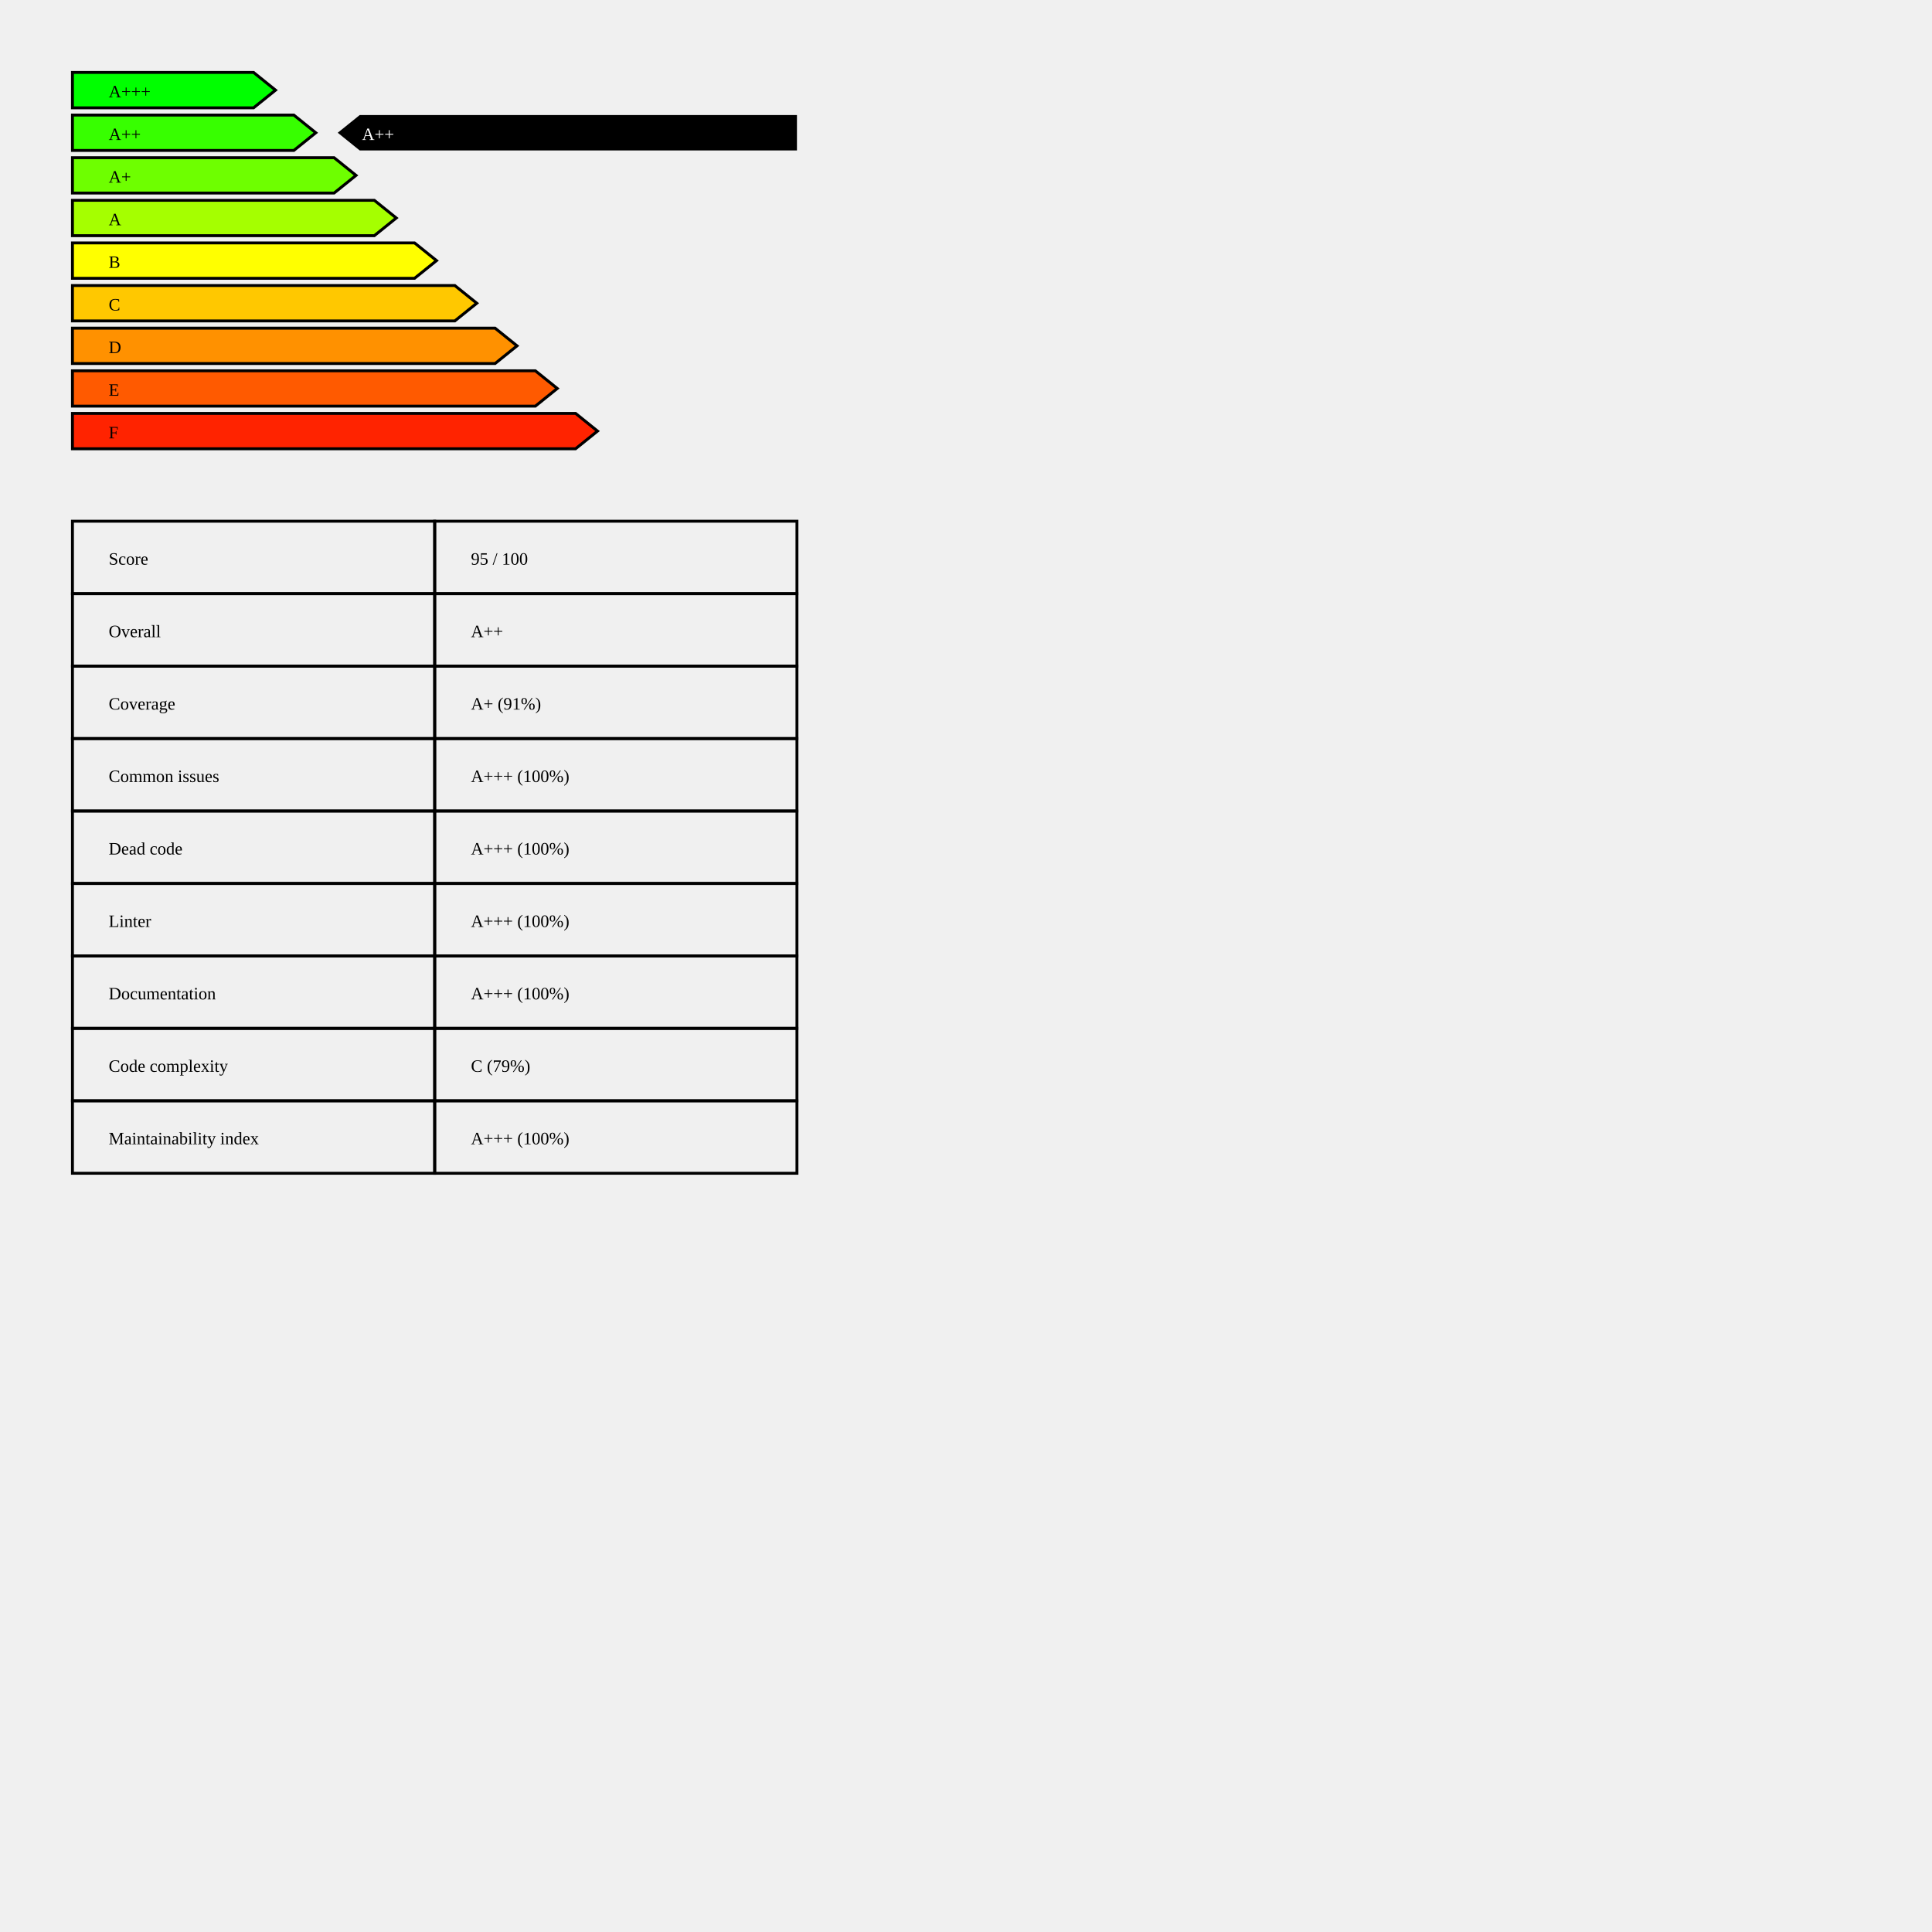
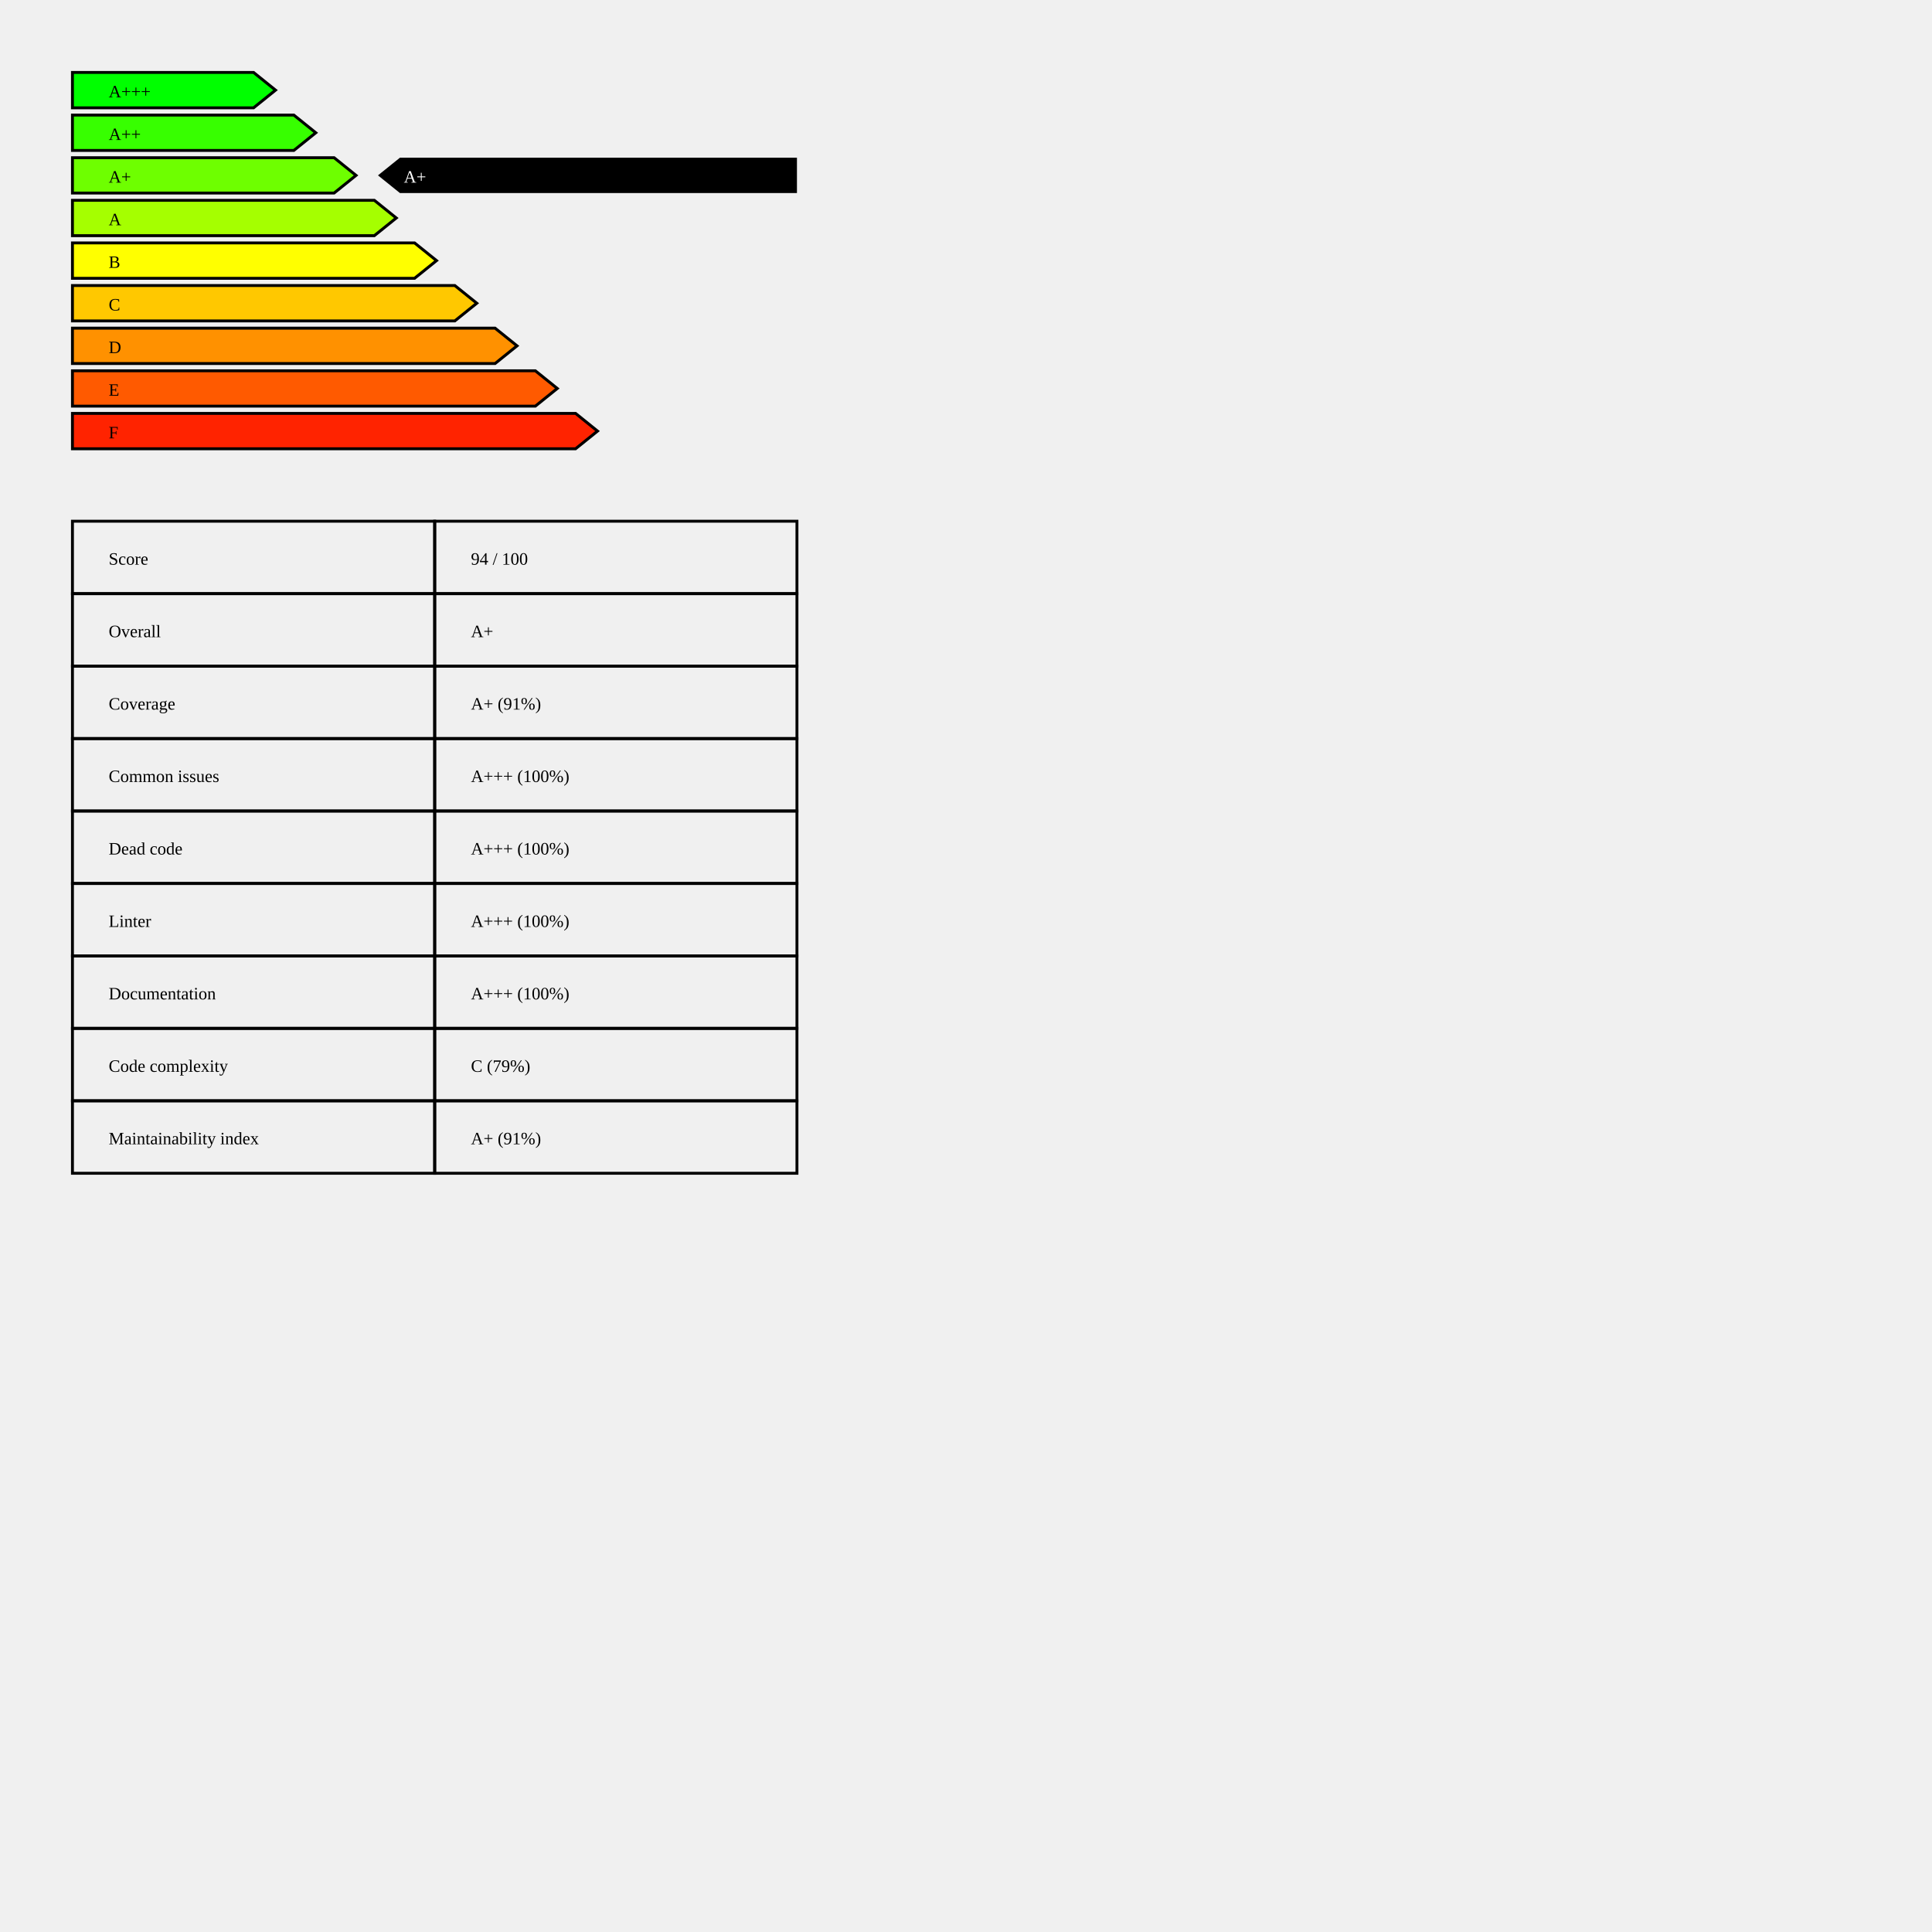
<svg xmlns="http://www.w3.org/2000/svg" baseProfile="full" height="1000pt" version="1.1" width="1000pt">
  <defs />
  <polygon points="50,50.0 175.0,50.0 190.152,62.206 175.0,74.412 50,74.412 50,50.0" style="fill:rgb(0 255 0);stroke:black;stroke-width:2;" />
  <text x="75.0" y="67.206">A+++</text>
  <polygon points="50,79.412 202.778,79.412 217.929,91.618 202.778,103.824 50,103.824 50,79.412" style="fill:rgb(55 255 0);stroke:black;stroke-width:2;" />
  <text x="75.0" y="96.618">A++</text>
  <polygon points="50,108.824 230.556,108.824 245.707,121.029 230.556,133.235 50,133.235 50,108.824" style="fill:rgb(110 255 0);stroke:black;stroke-width:2;" />
  <text x="75.0" y="126.029">A+</text>
  <polygon points="50,138.235 258.333,138.235 273.485,150.441 258.333,162.647 50,162.647 50,138.235" style="fill:rgb(165 255 0);stroke:black;stroke-width:2;" />
  <text x="75.0" y="155.441">A</text>
  <polygon points="50,167.647 286.111,167.647 301.263,179.853 286.111,192.059 50,192.059 50,167.647" style="fill:rgb(255 255 0);stroke:black;stroke-width:2;" />
  <text x="75.0" y="184.853">B</text>
  <polygon points="50,197.059 313.889,197.059 329.04,209.265 313.889,221.471 50,221.471 50,197.059" style="fill:rgb(255 200 0);stroke:black;stroke-width:2;" />
  <text x="75.0" y="214.265">C</text>
  <polygon points="50,226.471 341.667,226.471 356.818,238.676 341.667,250.882 50,250.882 50,226.471" style="fill:rgb(255 145 0);stroke:black;stroke-width:2;" />
  <text x="75.0" y="243.676">D</text>
  <polygon points="50,255.882 369.444,255.882 384.596,268.088 369.444,280.294 50,280.294 50,255.882" style="fill:rgb(255 90 0);stroke:black;stroke-width:2;" />
  <text x="75.0" y="273.088">E</text>
  <polygon points="50,285.294 397.222,285.294 412.374,297.5 397.222,309.706 50,309.706 50,285.294" style="fill:rgb(255 35 0);stroke:black;stroke-width:2;" />
  <text x="75.0" y="302.5">F</text>
-   <polygon points="248.232,79.412 233.081,91.618 248.232,103.824 550,103.824 550,79.412" style="fill:black;" />
-   <text fill="white" x="249.798" y="96.618">A++</text>
+   <polygon points="276.01,108.824 260.859,121.029 276.01,133.235 550,133.235 550,108.824" style="fill:black;" />
+   <text fill="white" x="278.687" y="126.029">A+</text>
  <text x="75.0" y="389.706">Score</text>
-   <text x="325.0" y="389.706">95 / 100</text>
+   <text x="325.0" y="389.706">94 / 100</text>
  <polygon points="50,359.706 300,359.706 300,409.706 50,409.706 50,359.706" style="fill:none; stroke:black;stroke-width:2;" />
  <polygon points="300,359.706 550,359.706 550,409.706 300,409.706 300,359.706" style="fill:none; stroke:black;stroke-width:2;" />
  <text x="75.0" y="439.706">Overall</text>
-   <text x="325.0" y="439.706">A++</text>
+   <text x="325.0" y="439.706">A+</text>
  <polygon points="50,409.706 300,409.706 300,459.706 50,459.706 50,409.706" style="fill:none; stroke:black;stroke-width:2;" />
  <polygon points="300,409.706 550,409.706 550,459.706 300,459.706 300,409.706" style="fill:none; stroke:black;stroke-width:2;" />
  <text x="75.0" y="489.706">Coverage</text>
  <text x="325.0" y="489.706">A+  (91%)</text>
  <polygon points="50,459.706 300,459.706 300,509.706 50,509.706 50,459.706" style="fill:none; stroke:black;stroke-width:2;" />
  <polygon points="300,459.706 550,459.706 550,509.706 300,509.706 300,459.706" style="fill:none; stroke:black;stroke-width:2;" />
  <text x="75.0" y="539.706">Common issues</text>
  <text x="325.0" y="539.706">A+++  (100%)</text>
  <polygon points="50,509.706 300,509.706 300,559.706 50,559.706 50,509.706" style="fill:none; stroke:black;stroke-width:2;" />
  <polygon points="300,509.706 550,509.706 550,559.706 300,559.706 300,509.706" style="fill:none; stroke:black;stroke-width:2;" />
  <text x="75.0" y="589.706">Dead code</text>
  <text x="325.0" y="589.706">A+++  (100%)</text>
  <polygon points="50,559.706 300,559.706 300,609.706 50,609.706 50,559.706" style="fill:none; stroke:black;stroke-width:2;" />
  <polygon points="300,559.706 550,559.706 550,609.706 300,609.706 300,559.706" style="fill:none; stroke:black;stroke-width:2;" />
  <text x="75.0" y="639.706">Linter</text>
  <text x="325.0" y="639.706">A+++  (100%)</text>
  <polygon points="50,609.706 300,609.706 300,659.706 50,659.706 50,609.706" style="fill:none; stroke:black;stroke-width:2;" />
  <polygon points="300,609.706 550,609.706 550,659.706 300,659.706 300,609.706" style="fill:none; stroke:black;stroke-width:2;" />
  <text x="75.0" y="689.706">Documentation</text>
  <text x="325.0" y="689.706">A+++  (100%)</text>
  <polygon points="50,659.706 300,659.706 300,709.706 50,709.706 50,659.706" style="fill:none; stroke:black;stroke-width:2;" />
  <polygon points="300,659.706 550,659.706 550,709.706 300,709.706 300,659.706" style="fill:none; stroke:black;stroke-width:2;" />
  <text x="75.0" y="739.706">Code complexity</text>
  <text x="325.0" y="739.706">C  (79%)</text>
  <polygon points="50,709.706 300,709.706 300,759.706 50,759.706 50,709.706" style="fill:none; stroke:black;stroke-width:2;" />
  <polygon points="300,709.706 550,709.706 550,759.706 300,759.706 300,709.706" style="fill:none; stroke:black;stroke-width:2;" />
  <text x="75.0" y="789.706">Maintainability index</text>
-   <text x="325.0" y="789.706">A+++  (100%)</text>
+   <text x="325.0" y="789.706">A+  (91%)</text>
  <polygon points="50,759.706 300,759.706 300,809.706 50,809.706 50,759.706" style="fill:none; stroke:black;stroke-width:2;" />
  <polygon points="300,759.706 550,759.706 550,809.706 300,809.706 300,759.706" style="fill:none; stroke:black;stroke-width:2;" />
</svg>
